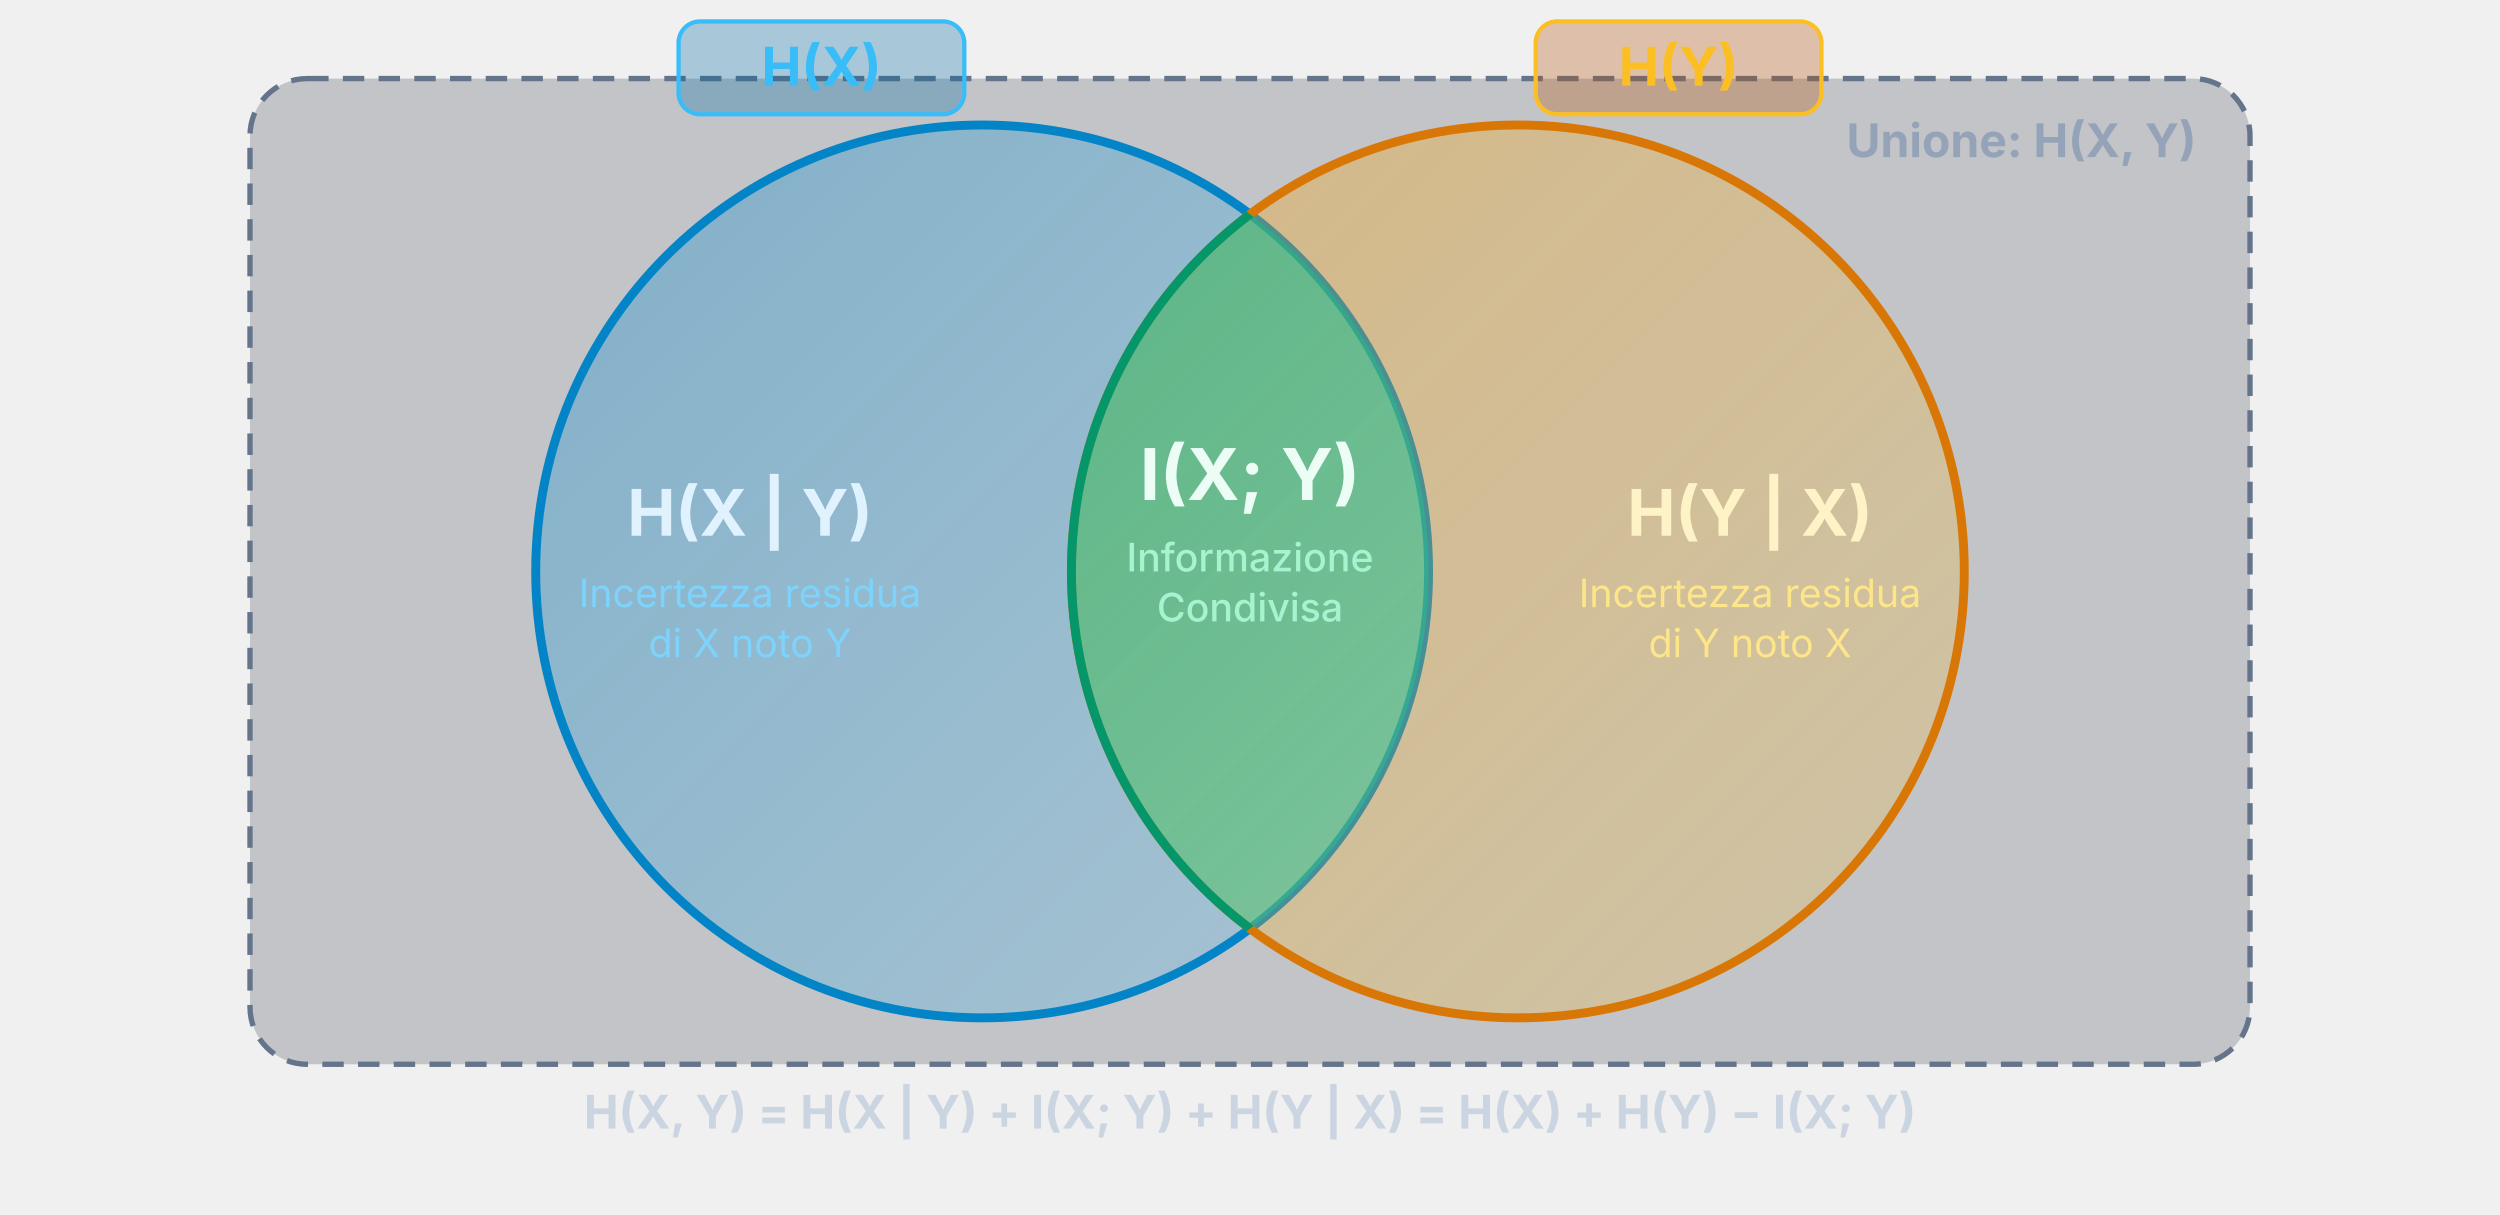
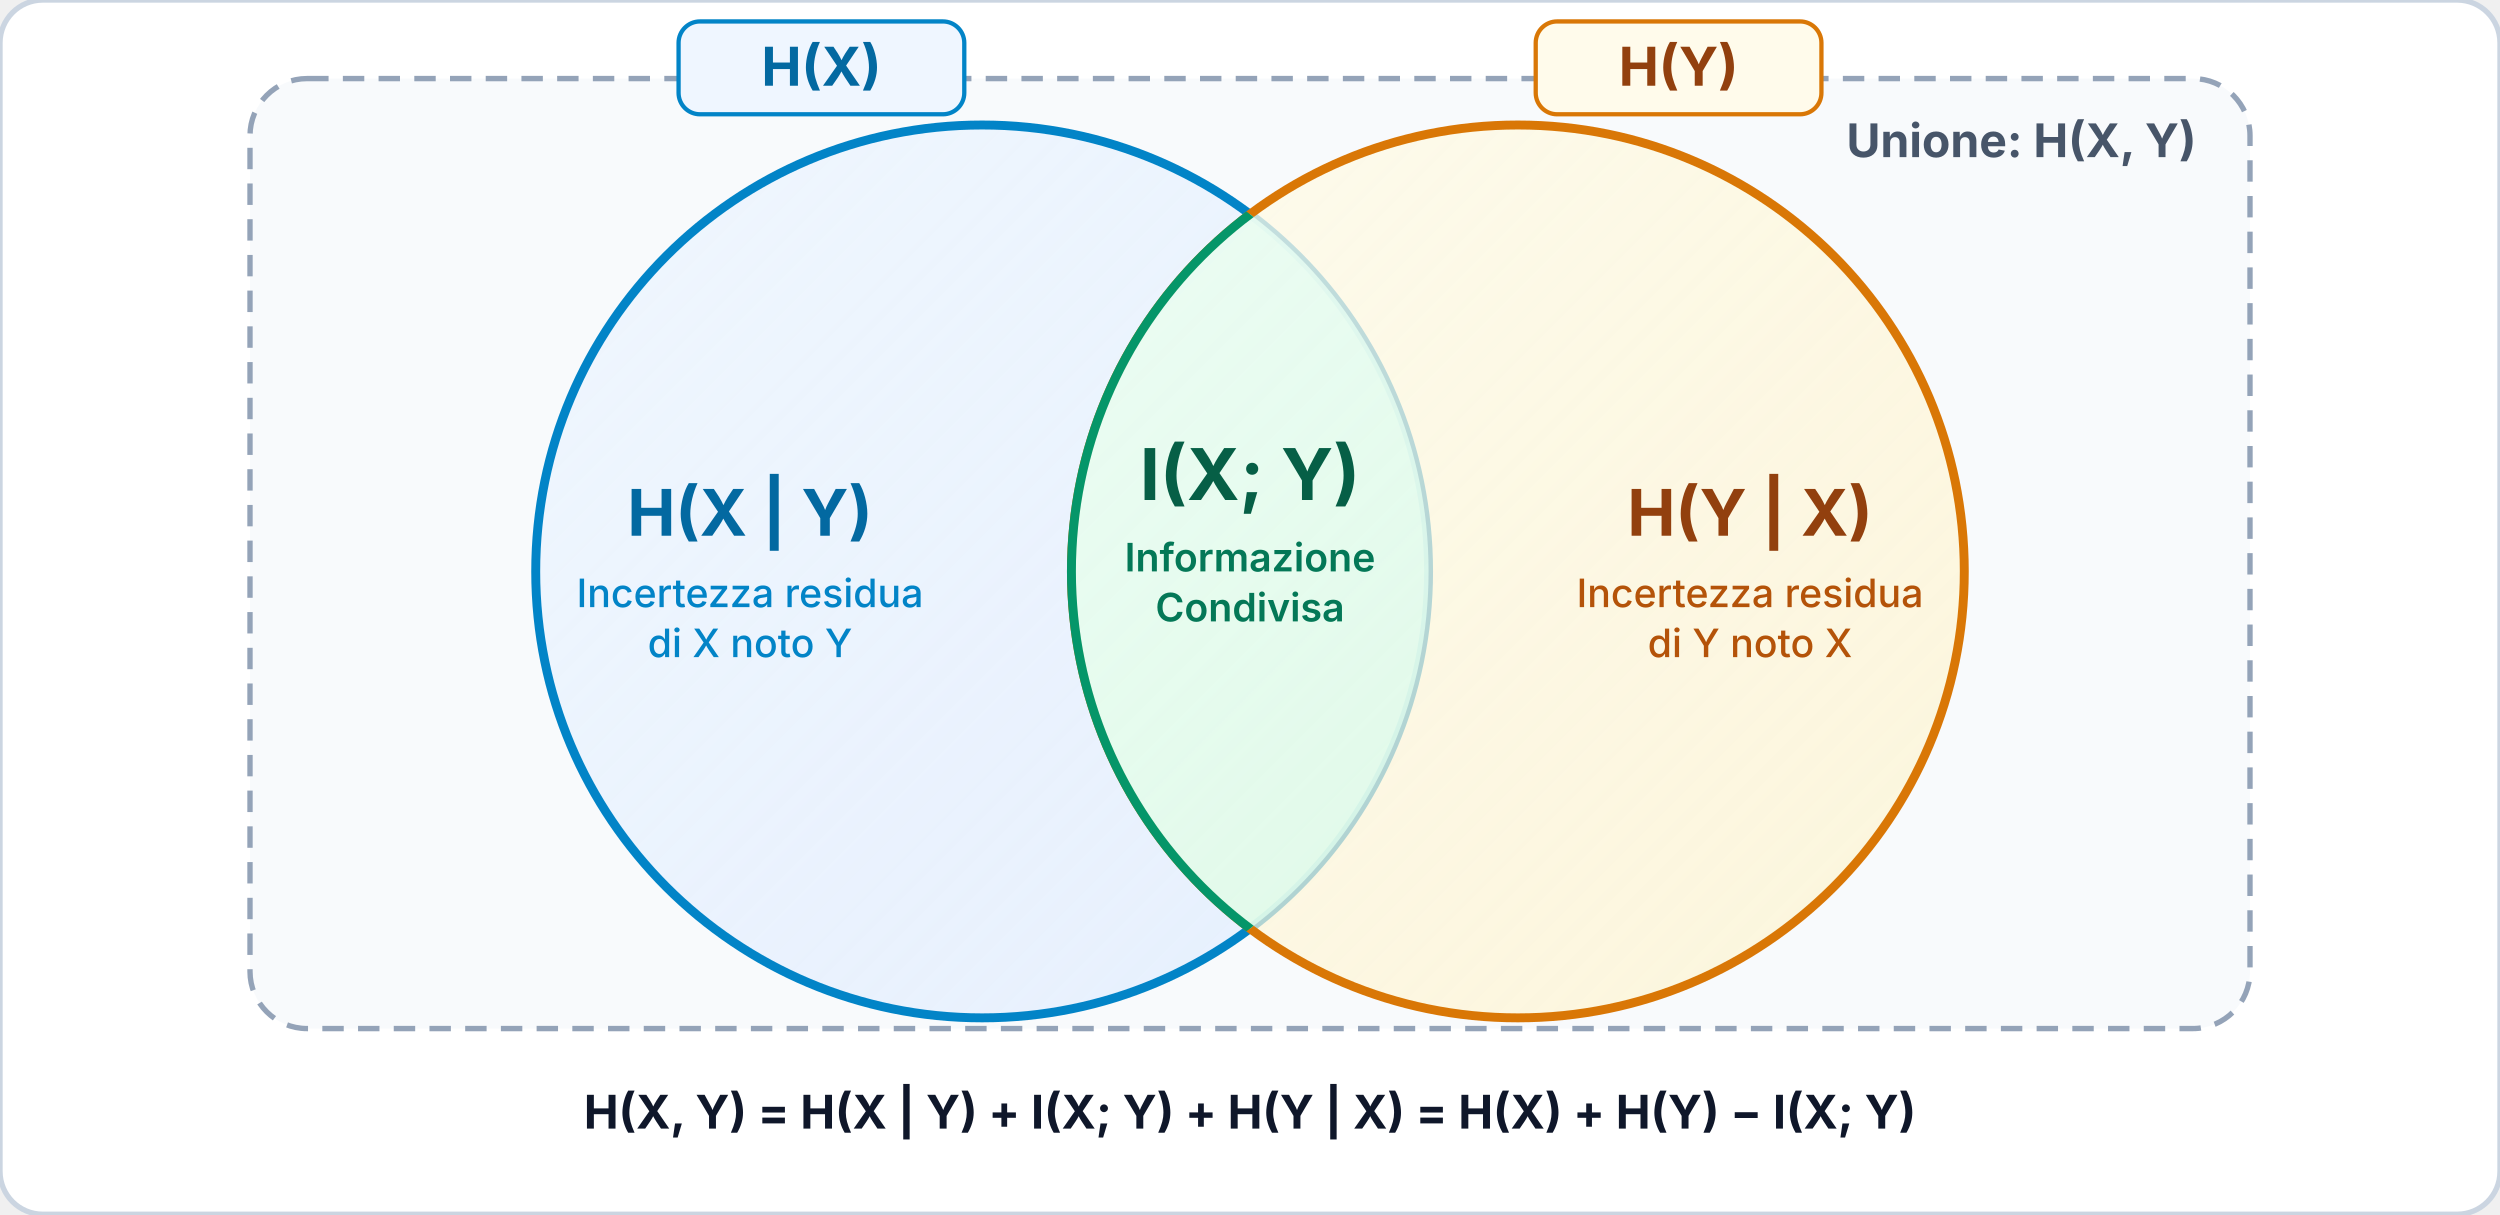
<svg xmlns="http://www.w3.org/2000/svg" width="100%" height="340" viewBox="0 0 700 340">
  <defs>
    <linearGradient id="gradX" x1="0%" y1="0%" x2="100%" y2="100%">
-       <stop offset="0%" stop-color="#0284c7" stop-opacity="0.35" />
-       <stop offset="100%" stop-color="#38bdf8" stop-opacity="0.2" />
+       <stop offset="0%" stop-color="#eff6ff" stop-opacity="0.8" />
+       <stop offset="100%" stop-color="#dbeafe" stop-opacity="0.6" />
    </linearGradient>
    <linearGradient id="gradY" x1="0%" y1="0%" x2="100%" y2="100%">
-       <stop offset="0%" stop-color="#f59e0b" stop-opacity="0.35" />
-       <stop offset="100%" stop-color="#fbbf24" stop-opacity="0.2" />
+       <stop offset="0%" stop-color="#fffbeb" stop-opacity="0.8" />
+       <stop offset="100%" stop-color="#fef3c7" stop-opacity="0.6" />
    </linearGradient>
    <linearGradient id="gradI" x1="0%" y1="0%" x2="100%" y2="100%">
-       <stop offset="0%" stop-color="#10b981" stop-opacity="0.55" />
-       <stop offset="100%" stop-color="#34d399" stop-opacity="0.35" />
+       <stop offset="0%" stop-color="#ecfdf5" stop-opacity="0.9" />
+       <stop offset="100%" stop-color="#d1fae5" stop-opacity="0.75" />
    </linearGradient>
    <clipPath id="circleXClip">
      <circle cx="275" cy="160" r="125" />
    </clipPath>
-     <filter id="shadowVenn" x="-10%" y="-10%" width="120%" height="120%">
-       <feDropShadow dx="0" dy="2" stdDeviation="4" flood-color="#0f172a" flood-opacity="0.35" />
-     </filter>
  </defs>
-   <rect x="70" y="22" width="560" height="276" rx="16" fill="#0f172a" fill-opacity="0.2" stroke="#64748b" stroke-width="1.5" stroke-dasharray="6,4" />
-   <text x="615" y="44" text-anchor="end" font-family="system-ui, -apple-system, sans-serif" font-size="13" font-weight="bold" fill="#94a3b8">Unione: H(X, Y)</text>
+   <rect width="100%" height="100%" rx="12" fill="#ffffff" stroke="#cbd5e1" stroke-width="1.5" />
+   <rect x="70" y="22" width="560" height="266" rx="16" fill="#f8fafc" stroke="#94a3b8" stroke-width="1.5" stroke-dasharray="6,4" />
+   <text x="615" y="44" text-anchor="end" font-family="system-ui, -apple-system, sans-serif" font-size="13" font-weight="bold" fill="#475569">Unione: H(X, Y)</text>
  <circle cx="275" cy="160" r="125" fill="url(#gradX)" stroke="#0284c7" stroke-width="2.5" />
  <circle cx="425" cy="160" r="125" fill="url(#gradY)" stroke="#d97706" stroke-width="2.5" />
  <circle cx="425" cy="160" r="125" clip-path="url(#circleXClip)" fill="url(#gradI)" stroke="#059669" stroke-width="2.5" />
  <g transform="translate(230, 20)">
-     <rect x="-40" y="-14" width="80" height="26" rx="6" fill="#0369a1" fill-opacity="0.3" stroke="#38bdf8" stroke-width="1.2" />
-     <text x="0" y="4" text-anchor="middle" font-family="system-ui, -apple-system, sans-serif" font-size="15" font-weight="bold" fill="#38bdf8">H(X)</text>
+     <rect x="-40" y="-14" width="80" height="26" rx="6" fill="#eff6ff" stroke="#0284c7" stroke-width="1.2" />
+     <text x="0" y="4" text-anchor="middle" font-family="system-ui, -apple-system, sans-serif" font-size="15" font-weight="bold" fill="#0369a1">H(X)</text>
  </g>
  <g transform="translate(470, 20)">
-     <rect x="-40" y="-14" width="80" height="26" rx="6" fill="#b45309" fill-opacity="0.3" stroke="#fbbf24" stroke-width="1.2" />
-     <text x="0" y="4" text-anchor="middle" font-family="system-ui, -apple-system, sans-serif" font-size="15" font-weight="bold" fill="#fbbf24">H(Y)</text>
+     <rect x="-40" y="-14" width="80" height="26" rx="6" fill="#fffbeb" stroke="#d97706" stroke-width="1.2" />
+     <text x="0" y="4" text-anchor="middle" font-family="system-ui, -apple-system, sans-serif" font-size="15" font-weight="bold" fill="#92400e">H(Y)</text>
  </g>
  <g transform="translate(350, 140)">
-     <text x="0" y="0" text-anchor="middle" font-family="system-ui, -apple-system, sans-serif" font-size="20" font-weight="bold" fill="#ecfdf5">I(X; Y)</text>
-     <text x="0" y="20" text-anchor="middle" font-family="system-ui, -apple-system, sans-serif" font-size="11" font-weight="500" fill="#a7f3d0">Informazione</text>
-     <text x="0" y="34" text-anchor="middle" font-family="system-ui, -apple-system, sans-serif" font-size="11" font-weight="500" fill="#a7f3d0">Condivisa</text>
+     <text x="0" y="0" text-anchor="middle" font-family="system-ui, -apple-system, sans-serif" font-size="20" font-weight="bold" fill="#065f46">I(X; Y)</text>
+     <text x="0" y="20" text-anchor="middle" font-family="system-ui, -apple-system, sans-serif" font-size="11" font-weight="600" fill="#047857">Informazione</text>
+     <text x="0" y="34" text-anchor="middle" font-family="system-ui, -apple-system, sans-serif" font-size="11" font-weight="600" fill="#047857">Condivisa</text>
  </g>
  <g transform="translate(210, 150)">
-     <text x="0" y="0" text-anchor="middle" font-family="system-ui, -apple-system, sans-serif" font-size="18" font-weight="bold" fill="#e0f2fe">H(X | Y)</text>
-     <text x="0" y="20" text-anchor="middle" font-family="system-ui, -apple-system, sans-serif" font-size="11" fill="#7dd3fc">Incertezza residua</text>
-     <text x="0" y="34" text-anchor="middle" font-family="system-ui, -apple-system, sans-serif" font-size="11" fill="#7dd3fc">di X noto Y</text>
+     <text x="0" y="0" text-anchor="middle" font-family="system-ui, -apple-system, sans-serif" font-size="18" font-weight="bold" fill="#0369a1">H(X | Y)</text>
+     <text x="0" y="20" text-anchor="middle" font-family="system-ui, -apple-system, sans-serif" font-size="11" font-weight="500" fill="#0284c7">Incertezza residua</text>
+     <text x="0" y="34" text-anchor="middle" font-family="system-ui, -apple-system, sans-serif" font-size="11" font-weight="500" fill="#0284c7">di X noto Y</text>
  </g>
  <g transform="translate(490, 150)">
-     <text x="0" y="0" text-anchor="middle" font-family="system-ui, -apple-system, sans-serif" font-size="18" font-weight="bold" fill="#fef3c7">H(Y | X)</text>
-     <text x="0" y="20" text-anchor="middle" font-family="system-ui, -apple-system, sans-serif" font-size="11" fill="#fde68a">Incertezza residua</text>
-     <text x="0" y="34" text-anchor="middle" font-family="system-ui, -apple-system, sans-serif" font-size="11" fill="#fde68a">di Y noto X</text>
+     <text x="0" y="0" text-anchor="middle" font-family="system-ui, -apple-system, sans-serif" font-size="18" font-weight="bold" fill="#92400e">H(Y | X)</text>
+     <text x="0" y="20" text-anchor="middle" font-family="system-ui, -apple-system, sans-serif" font-size="11" font-weight="500" fill="#b45309">Incertezza residua</text>
+     <text x="0" y="34" text-anchor="middle" font-family="system-ui, -apple-system, sans-serif" font-size="11" font-weight="500" fill="#b45309">di Y noto X</text>
  </g>
  <g transform="translate(350, 316)">
-     <text x="0" y="0" text-anchor="middle" font-family="system-ui, -apple-system, sans-serif" font-size="13" font-weight="bold" fill="#cbd5e1">
+     <text x="0" y="0" text-anchor="middle" font-family="system-ui, -apple-system, sans-serif" font-size="13" font-weight="bold" fill="#0f172a">
      H(X, Y) = H(X | Y) + I(X; Y) + H(Y | X) = H(X) + H(Y) − I(X; Y)
    </text>
  </g>
</svg>
